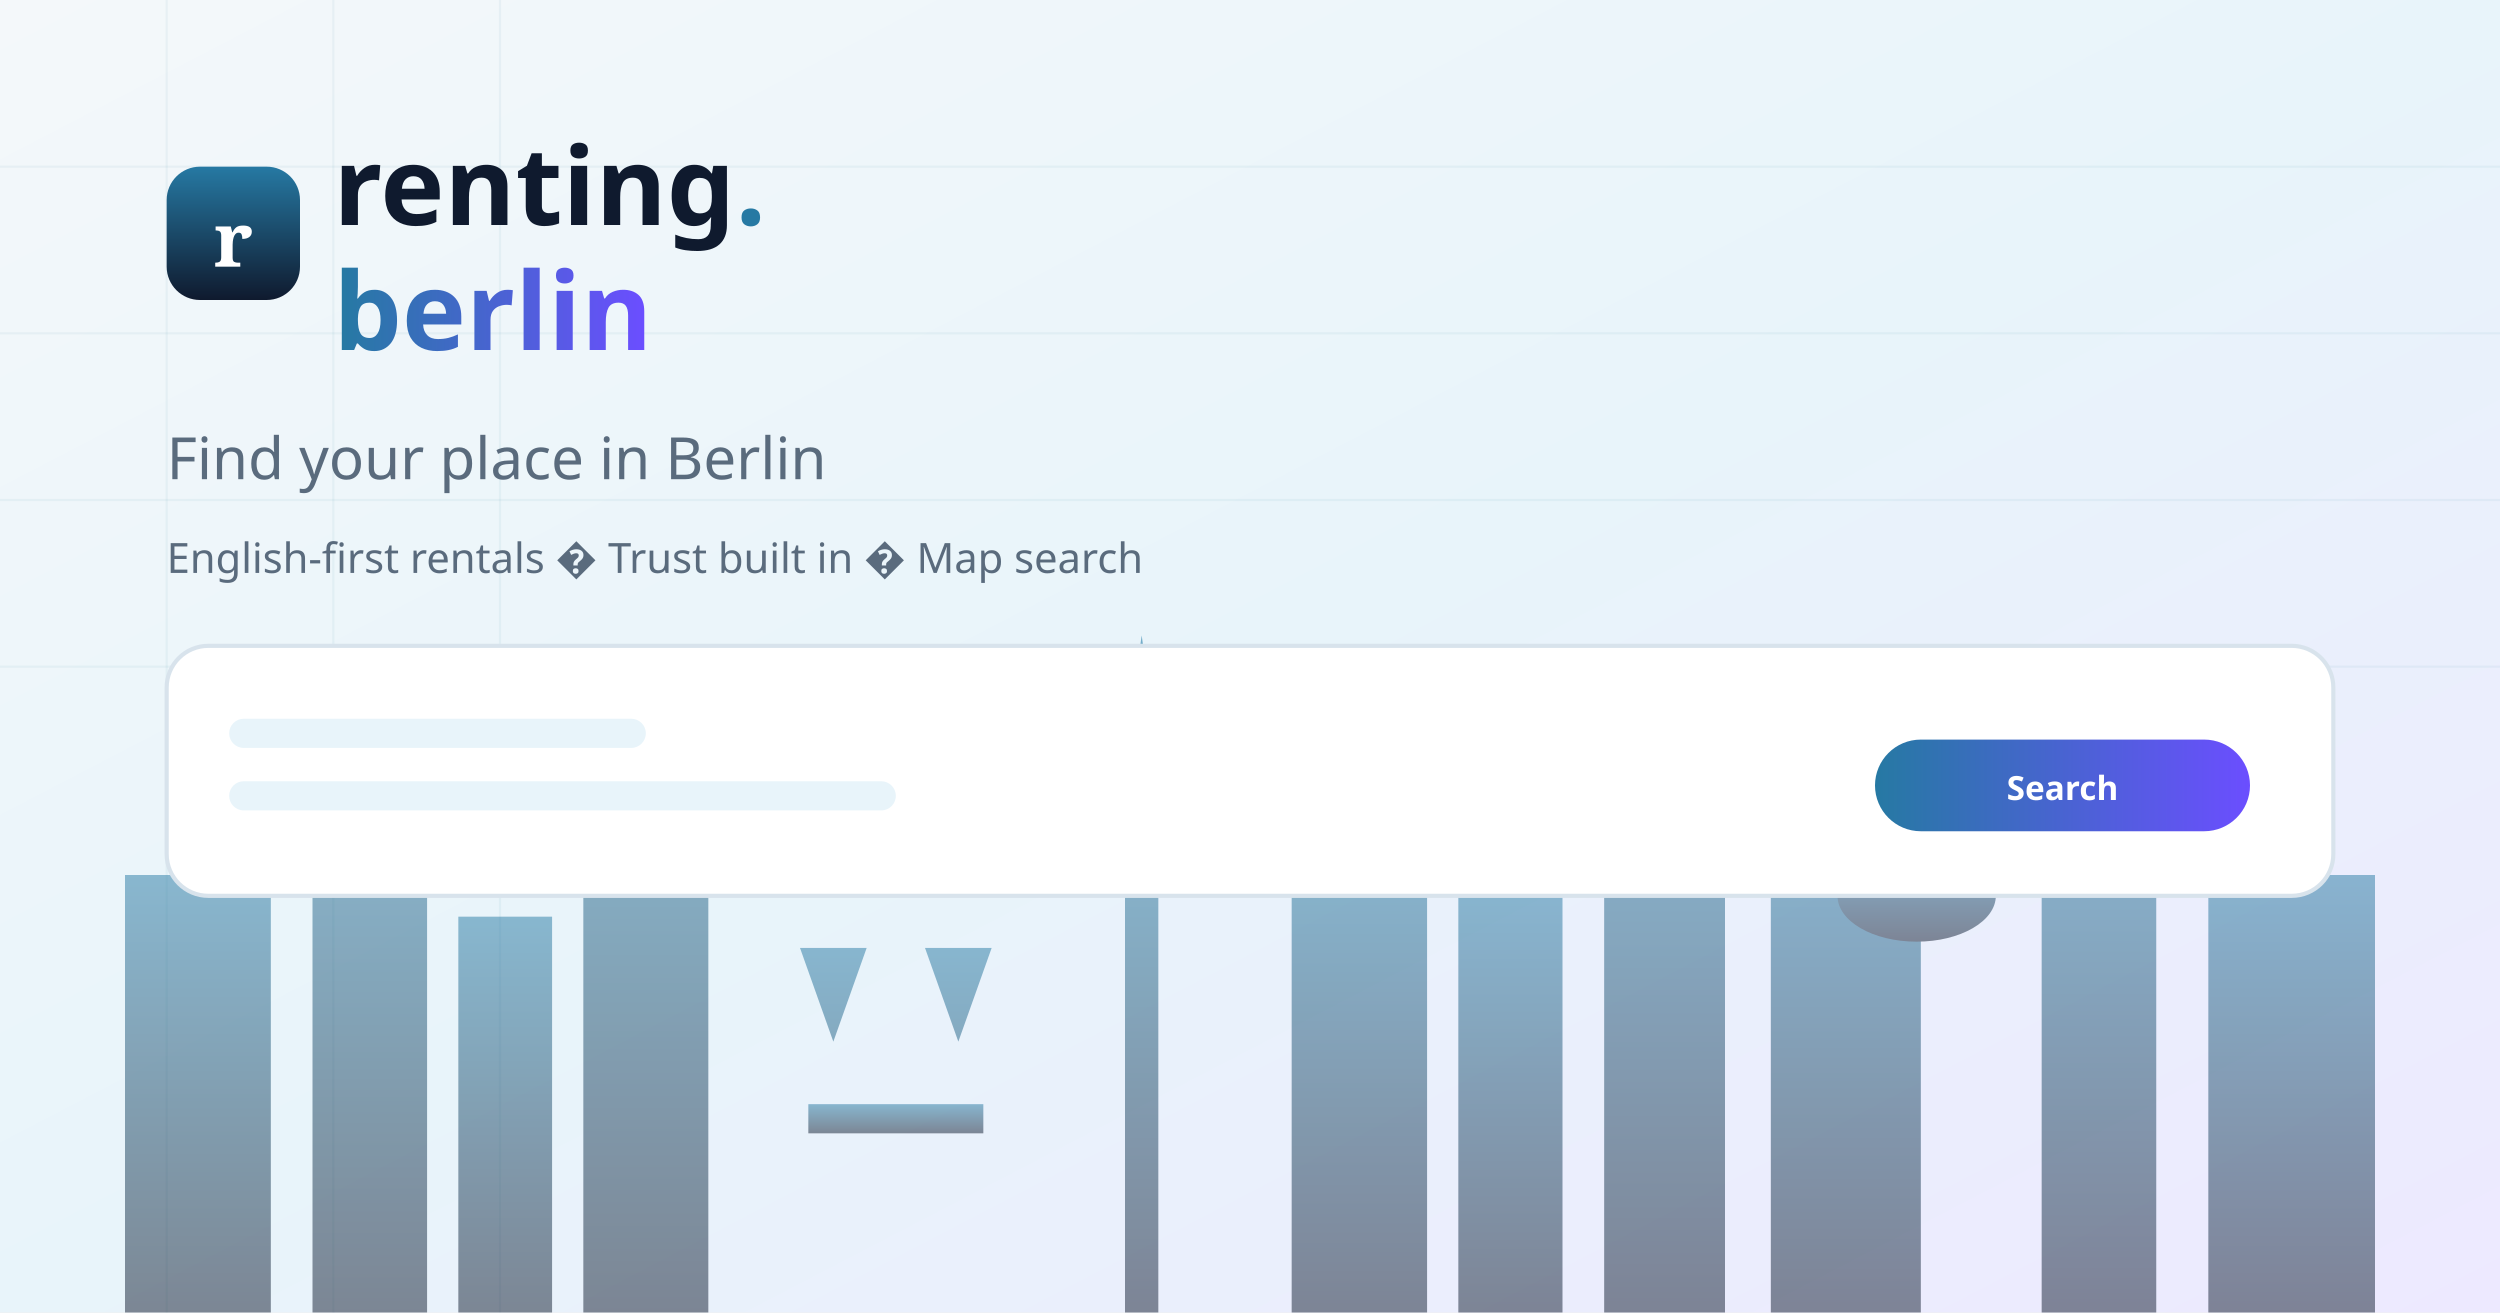
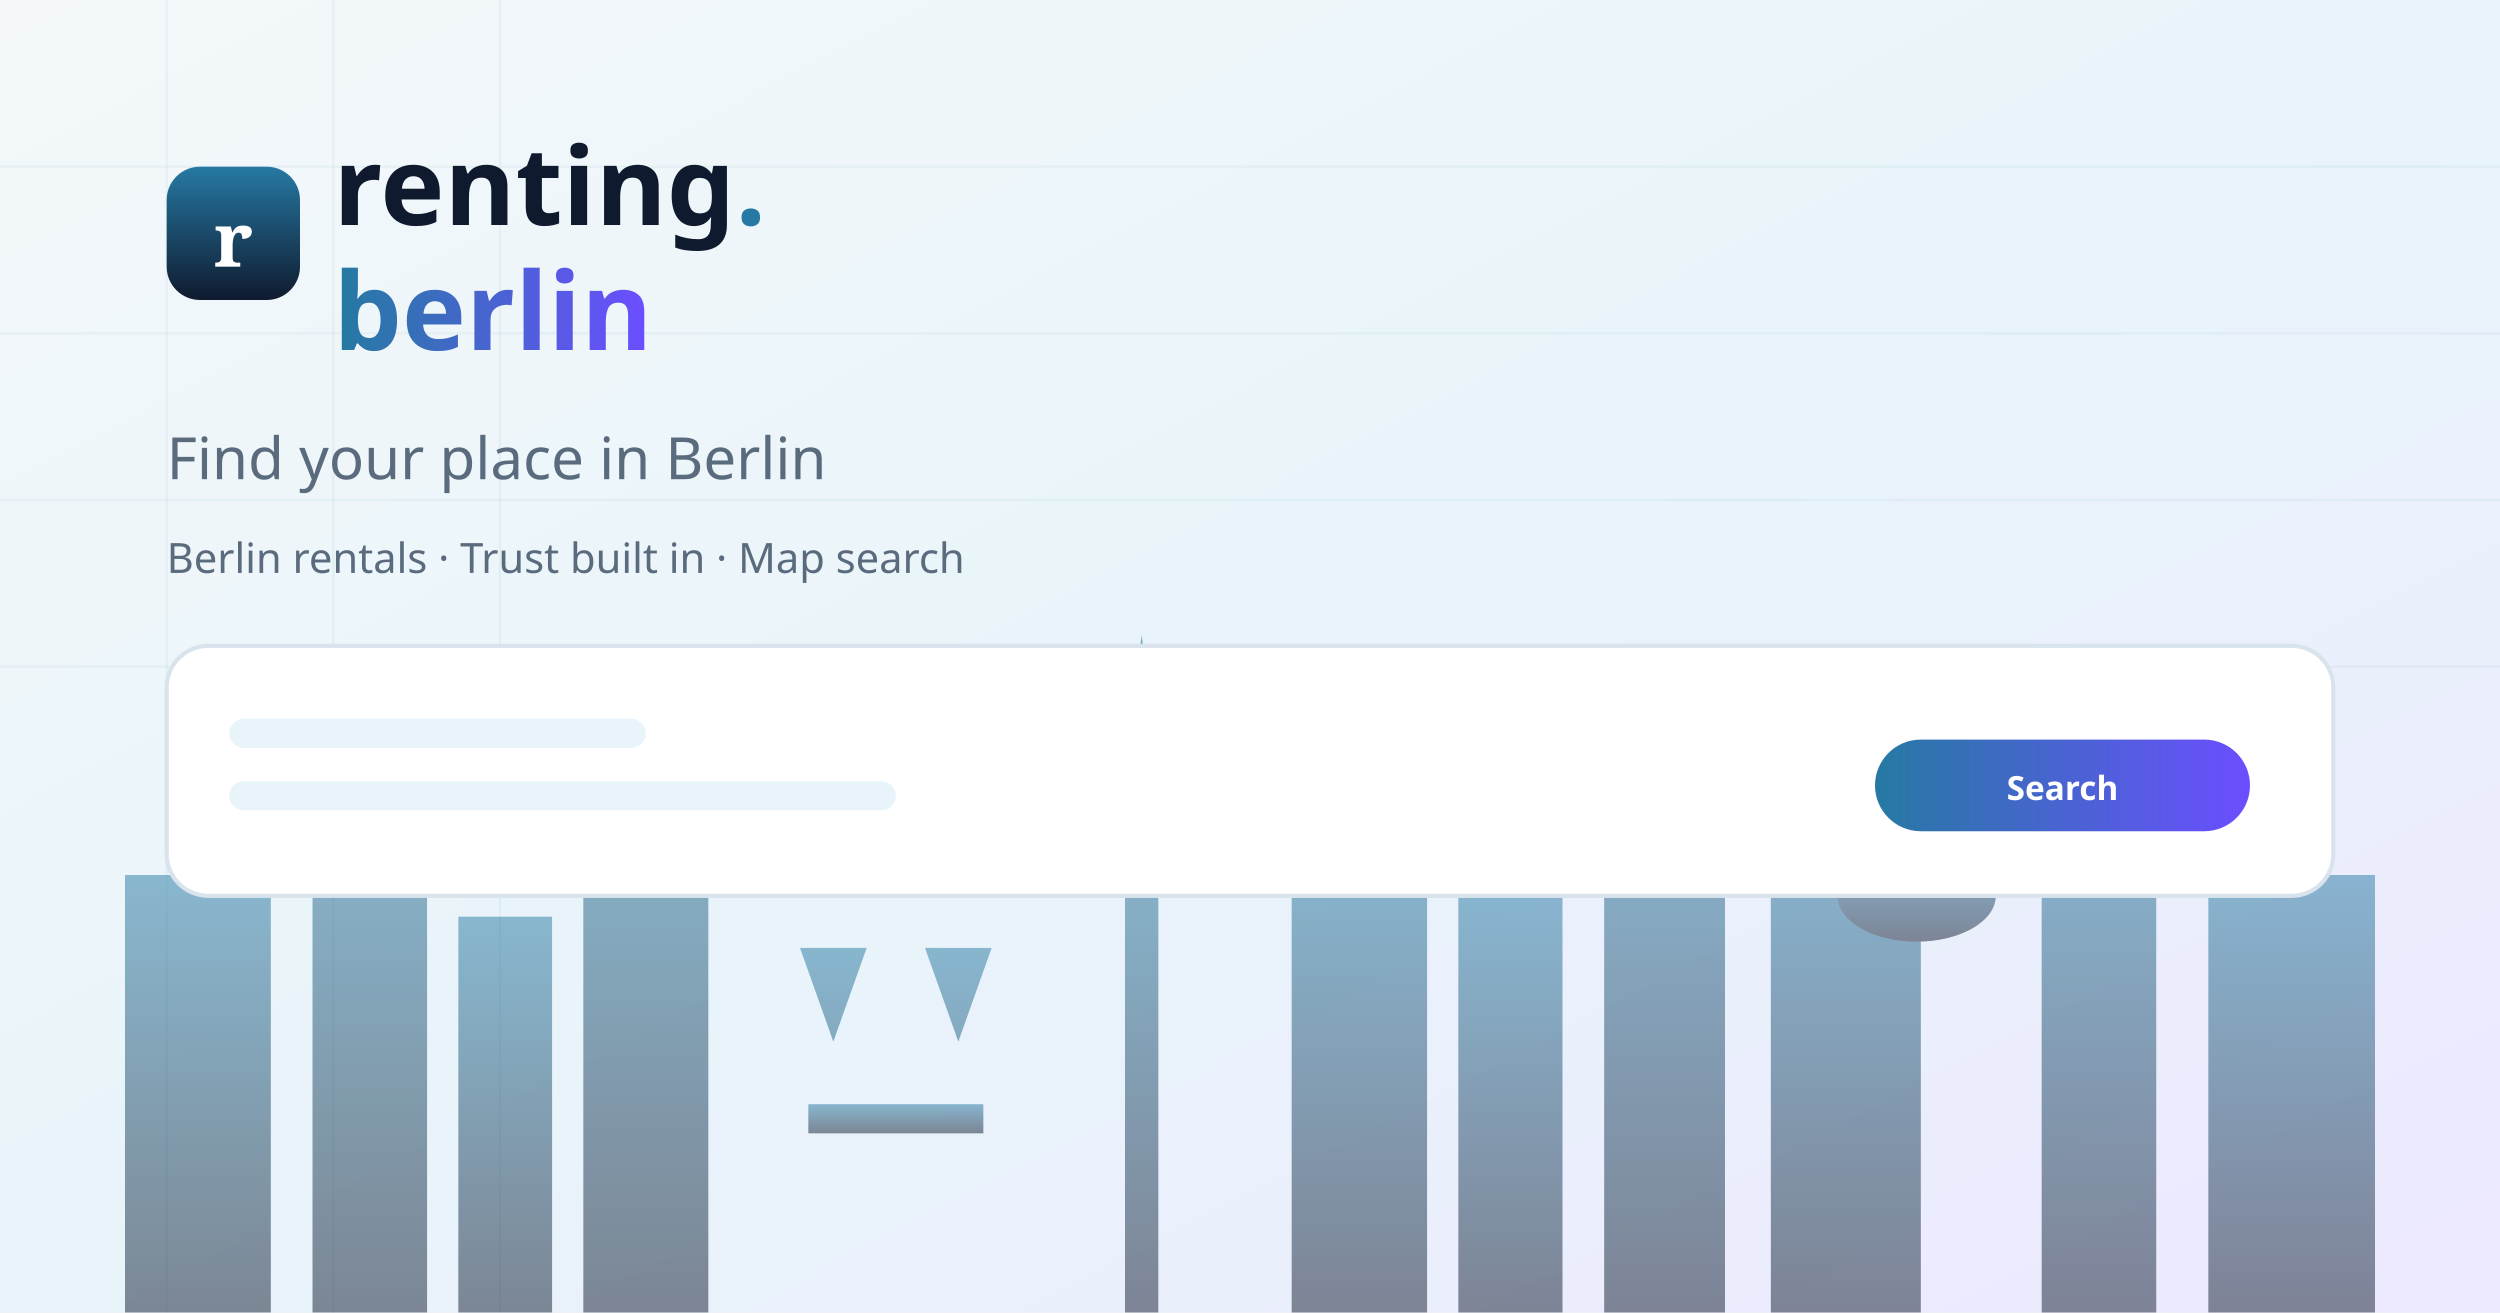
<svg xmlns="http://www.w3.org/2000/svg" width="1200" height="630" viewBox="0 0 1200 630">
  <defs>
    <linearGradient id="bg" x1="0" y1="0" x2="1" y2="1">
      <stop offset="0%" stop-color="#f4f8fa" />
      <stop offset="50%" stop-color="#e8f4fa" />
      <stop offset="100%" stop-color="#ede9ff" />
    </linearGradient>
    <linearGradient id="title" x1="0" y1="0" x2="1" y2="0">
      <stop offset="0%" stop-color="#2679a3" />
      <stop offset="100%" stop-color="#6b4eff" />
    </linearGradient>
    <linearGradient id="bldg" x1="0" y1="0" x2="0" y2="1">
      <stop offset="0%" stop-color="#2679a3" />
      <stop offset="100%" stop-color="#0f1a2e" />
    </linearGradient>
  </defs>
  <rect width="1200" height="630" fill="url(#bg)" />
  <g stroke="#2679a3" stroke-opacity="0.06" stroke-width="1">
    <line x1="0" y1="80" x2="1200" y2="80" />
    <line x1="0" y1="160" x2="1200" y2="160" />
    <line x1="0" y1="240" x2="1200" y2="240" />
    <line x1="0" y1="320" x2="1200" y2="320" />
    <line x1="80" y1="0" x2="80" y2="630" />
    <line x1="160" y1="0" x2="160" y2="630" />
    <line x1="240" y1="0" x2="240" y2="630" />
  </g>
  <g fill="url(#bldg)" opacity="0.5">
    <rect x="60" y="420" width="70" height="210" />
    <rect x="150" y="380" width="55" height="250" />
    <rect x="220" y="440" width="45" height="190" />
    <rect x="280" y="360" width="60" height="270" />
    <path d="M400 630V500l-16-45h32l-16 45v130z" />
    <path d="M460 630V500l-16-45h32l-16 45v130z" />
    <rect x="388" y="530" width="84" height="14" />
    <rect x="540" y="400" width="16" height="230" />
    <ellipse cx="548" cy="375" rx="36" ry="40" fill="#6b4eff" opacity="0.9" />
    <polygon points="548,305 558,375 538,375" fill="#006699" />
    <rect x="620" y="410" width="65" height="220" />
    <rect x="700" y="430" width="50" height="200" />
    <rect x="770" y="370" width="58" height="260" />
    <rect x="850" y="400" width="72" height="230" />
    <ellipse cx="920" cy="430" rx="38" ry="22" />
    <rect x="980" y="390" width="55" height="240" />
    <rect x="1060" y="420" width="80" height="210" />
  </g>
  <rect x="80" y="80" width="64" height="64" rx="16" fill="url(#bldg)" />
  <text x="112" y="128" text-anchor="middle" fill="white" font-family="Georgia, serif" font-size="36" font-weight="bold">r</text>
  <text x="160" y="108" font-family="system-ui, sans-serif" font-size="52" font-weight="800" fill="#0f1a2e">renting<tspan fill="#2679a3">.</tspan>
  </text>
  <text x="160" y="168" font-family="system-ui, sans-serif" font-size="52" font-weight="800" fill="url(#title)">berlin</text>
  <text x="80" y="230" font-family="system-ui, sans-serif" font-size="28" fill="#5a6b7d">Find your place in Berlin</text>
-   <text x="80" y="275" font-family="system-ui, sans-serif" font-size="20" fill="#5a6b7d">English-first rentals � Trust built in � Map search</text>
+   <text x="80" y="275" font-family="system-ui, sans-serif" font-size="20" fill="#5a6b7d">Berlin rentals · Trust built in · Map search</text>
  <rect x="80" y="310" width="1040" height="120" rx="20" fill="white" stroke="#d8e3ec" stroke-width="2" />
  <rect x="110" y="345" width="200" height="14" rx="7" fill="#e8f4fa" />
  <rect x="110" y="375" width="320" height="14" rx="7" fill="#e8f4fa" />
  <rect x="900" y="355" width="180" height="44" rx="22" fill="url(#title)" />
  <text x="990" y="384" text-anchor="middle" fill="white" font-family="system-ui" font-size="16" font-weight="600">Search</text>
</svg>
